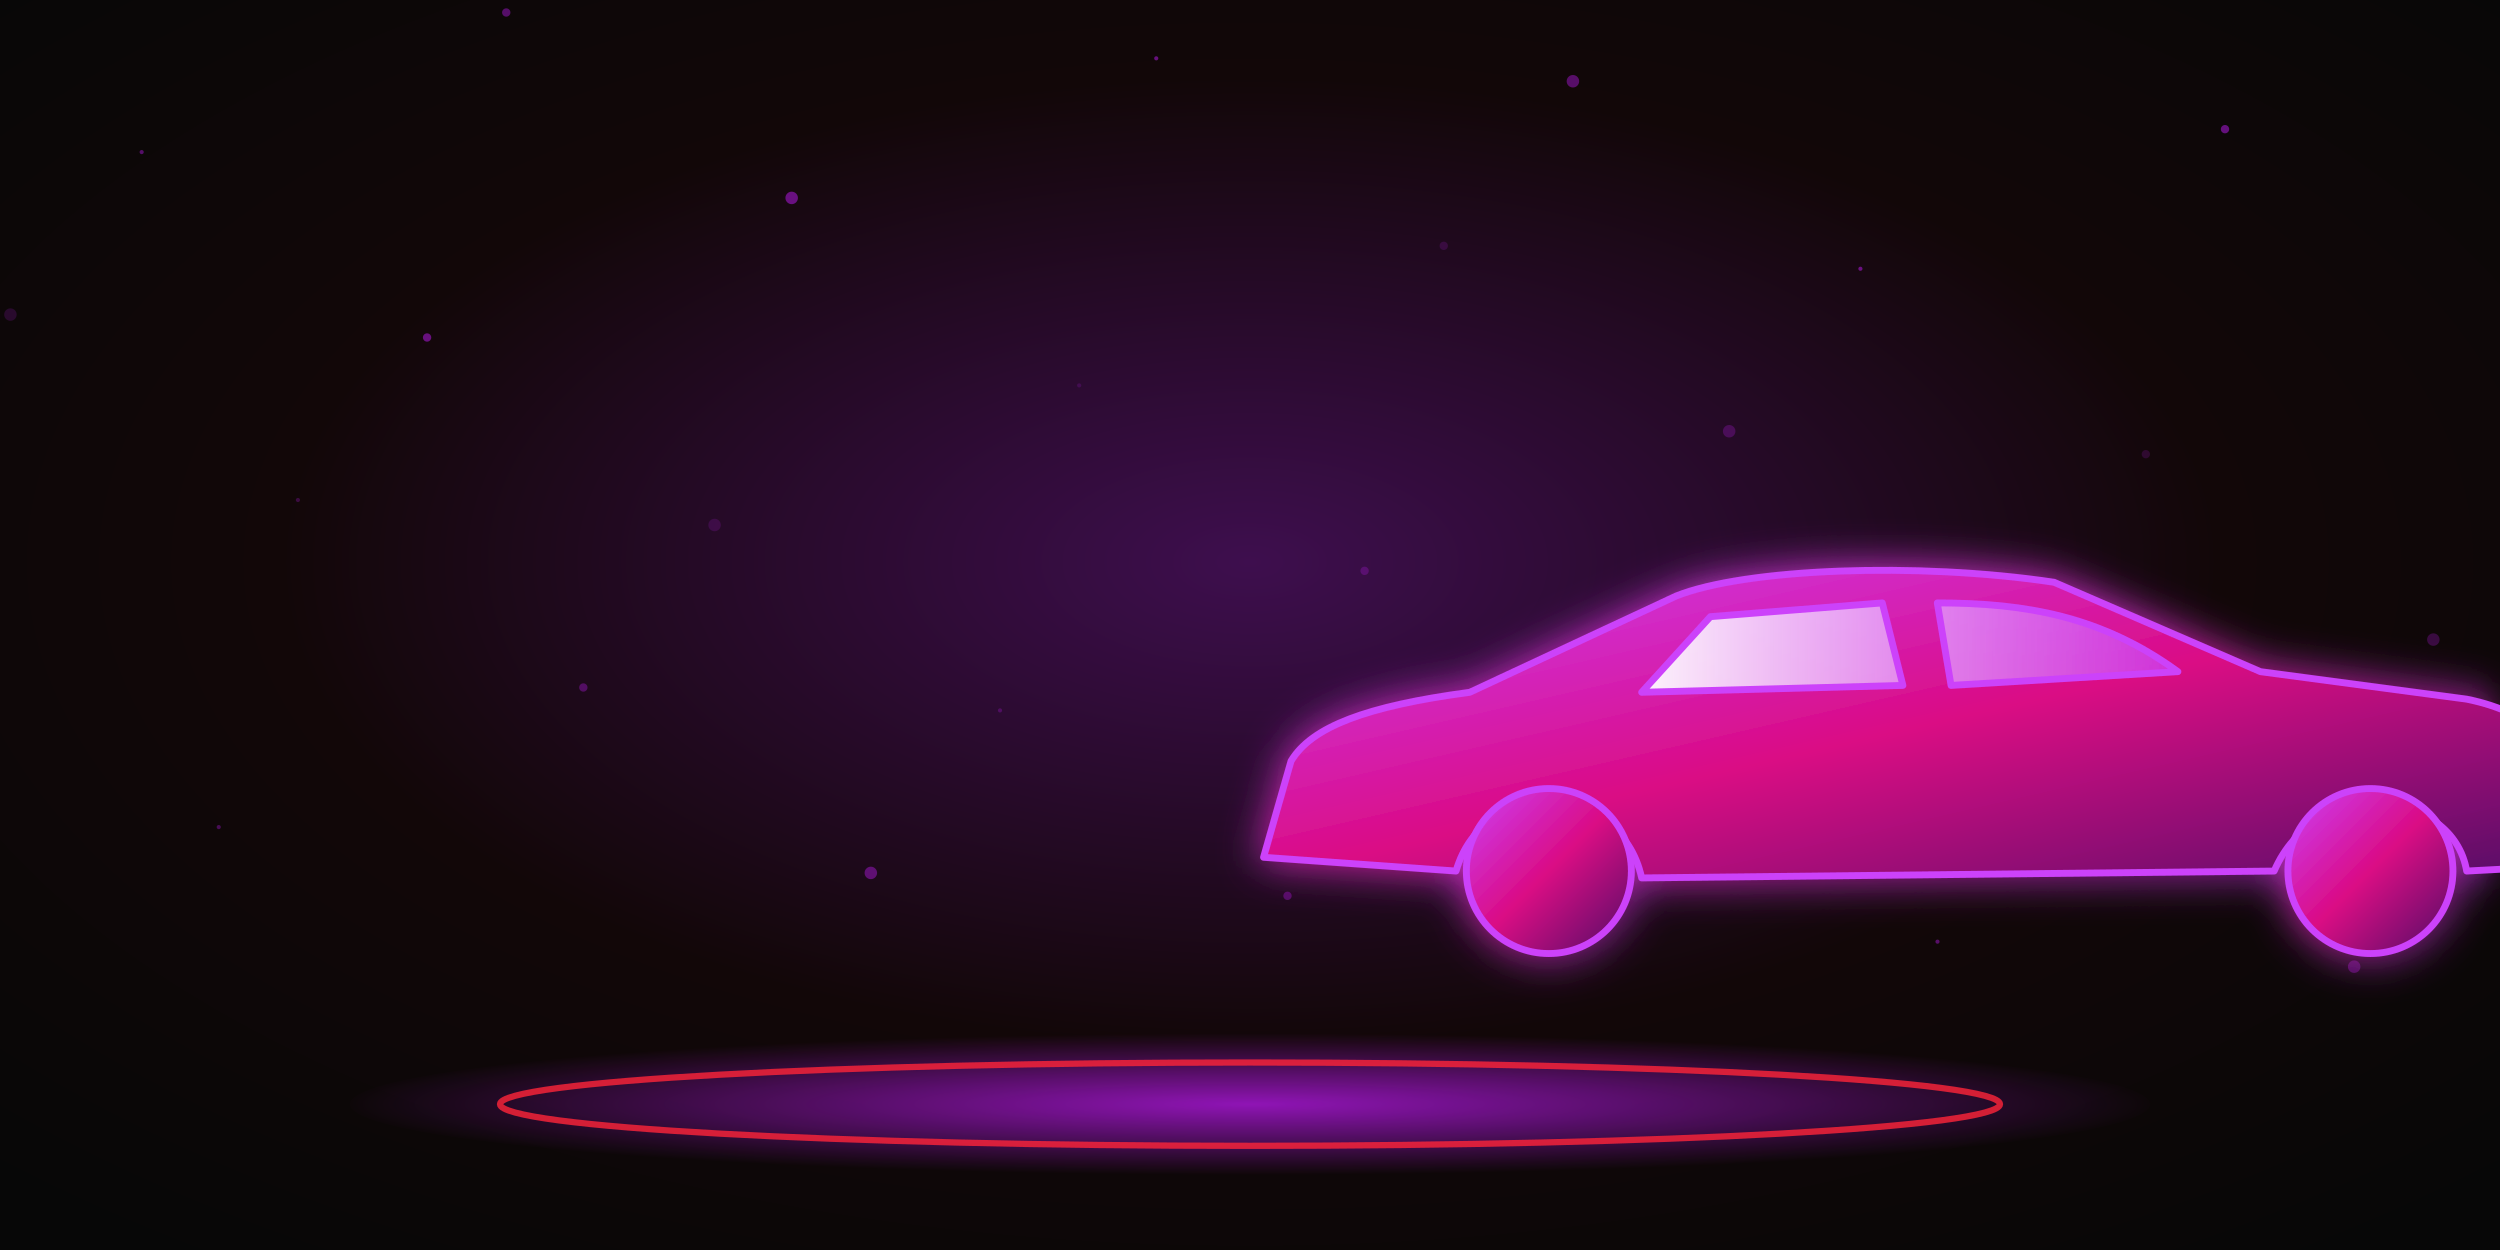
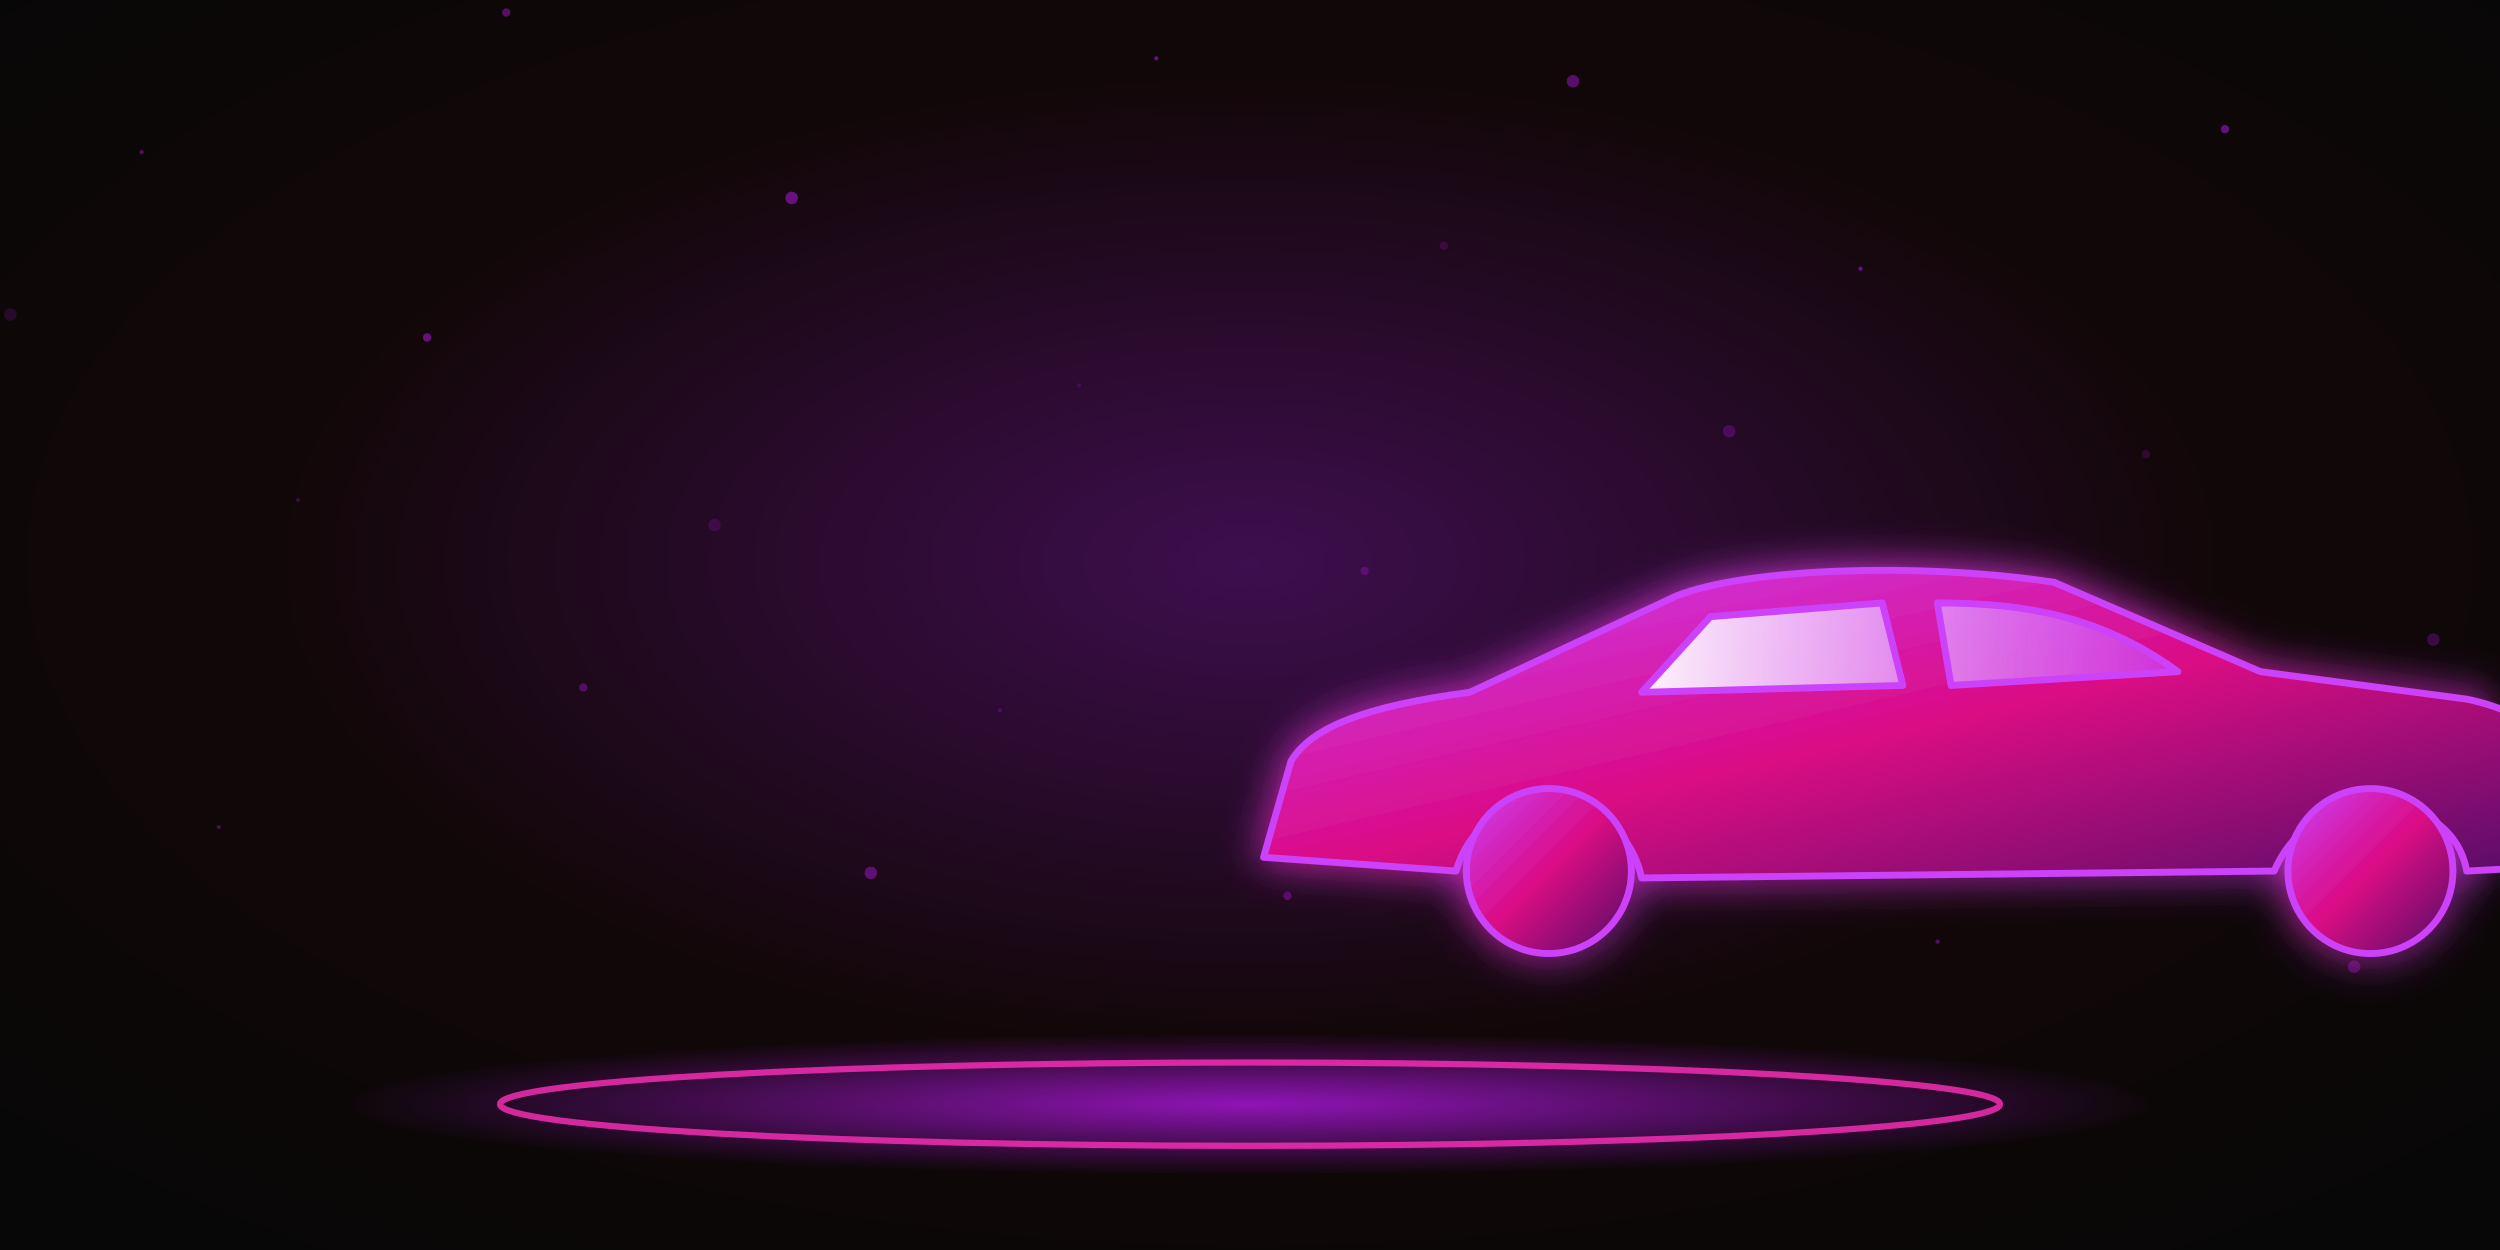
<svg xmlns="http://www.w3.org/2000/svg" viewBox="0 0 1200 600" role="img" aria-label="promotional artwork">
  <defs>
    <radialGradient id="bg" cx="50%" cy="45%" r="70%">
      <stop offset="0" stop-color="hsl(285 70% 18%)" />
      <stop offset=".55" stop-color="#120708" />
      <stop offset="1" stop-color="#070707" />
    </radialGradient>
    <linearGradient id="body" x1="0" y1="0" x2="1" y2="1">
      <stop offset="0" stop-color="hsl(285 95% 62%)" />
      <stop offset=".5" stop-color="hsl(325 90% 45%)" />
      <stop offset="1" stop-color="hsl(285 80% 22%)" />
    </linearGradient>
    <linearGradient id="visor" x1="0" y1="0" x2="1" y2="0">
      <stop offset="0" stop-color="#fff" stop-opacity=".95" />
      <stop offset="1" stop-color="hsl(285 95% 62%)" stop-opacity=".7" />
    </linearGradient>
    <radialGradient id="pad" cx="50%" cy="50%" r="50%">
      <stop offset="0" stop-color="hsl(285 100% 55%)" stop-opacity=".7" />
      <stop offset="1" stop-color="hsl(285 100% 55%)" stop-opacity="0" />
    </radialGradient>
    <filter id="glow" x="-30%" y="-30%" width="160%" height="160%">
      <feGaussianBlur stdDeviation="10" result="b" />
      <feMerge>
        <feMergeNode in="b" />
        <feMergeNode in="SourceGraphic" />
      </feMerge>
    </filter>
  </defs>
  <rect width="1200" height="600" fill="url(#bg)" />
  <circle cx="855" cy="285" r="1" fill="hsl(285 100% 55%)" opacity="0.15" />
  <circle cx="993" cy="374" r="2" fill="hsl(285 100% 55%)" opacity="0.23" />
  <circle cx="1130" cy="464" r="3" fill="hsl(285 100% 55%)" opacity="0.31" />
  <circle cx="68" cy="73" r="1" fill="hsl(285 100% 55%)" opacity="0.39" />
  <circle cx="205" cy="162" r="2" fill="hsl(285 100% 55%)" opacity="0.47" />
  <circle cx="343" cy="252" r="3" fill="hsl(285 100% 55%)" opacity="0.15" />
  <circle cx="480" cy="341" r="1" fill="hsl(285 100% 55%)" opacity="0.23" />
  <circle cx="618" cy="430" r="2" fill="hsl(285 100% 55%)" opacity="0.31" />
  <circle cx="755" cy="39" r="3" fill="hsl(285 100% 55%)" opacity="0.39" />
  <circle cx="893" cy="129" r="1" fill="hsl(285 100% 55%)" opacity="0.47" />
  <circle cx="1030" cy="218" r="2" fill="hsl(285 100% 55%)" opacity="0.15" />
  <circle cx="1168" cy="307" r="3" fill="hsl(285 100% 55%)" opacity="0.23" />
  <circle cx="105" cy="397" r="1" fill="hsl(285 100% 55%)" opacity="0.31" />
  <circle cx="243" cy="6" r="2" fill="hsl(285 100% 55%)" opacity="0.39" />
  <circle cx="380" cy="95" r="3" fill="hsl(285 100% 55%)" opacity="0.47" />
  <circle cx="518" cy="185" r="1" fill="hsl(285 100% 55%)" opacity="0.15" />
  <circle cx="655" cy="274" r="2" fill="hsl(285 100% 55%)" opacity="0.23" />
  <circle cx="793" cy="363" r="3" fill="hsl(285 100% 55%)" opacity="0.31" />
  <circle cx="930" cy="452" r="1" fill="hsl(285 100% 55%)" opacity="0.39" />
  <circle cx="1068" cy="62" r="2" fill="hsl(285 100% 55%)" opacity="0.47" />
  <circle cx="5" cy="151" r="3" fill="hsl(285 100% 55%)" opacity="0.15" />
  <circle cx="143" cy="240" r="1" fill="hsl(285 100% 55%)" opacity="0.23" />
  <circle cx="280" cy="330" r="2" fill="hsl(285 100% 55%)" opacity="0.31" />
  <circle cx="418" cy="419" r="3" fill="hsl(285 100% 55%)" opacity="0.39" />
  <circle cx="555" cy="28" r="1" fill="hsl(285 100% 55%)" opacity="0.47" />
  <circle cx="693" cy="118" r="2" fill="hsl(285 100% 55%)" opacity="0.15" />
  <circle cx="830" cy="207" r="3" fill="hsl(285 100% 55%)" opacity="0.23" />
  <circle cx="968" cy="296" r="1" fill="hsl(285 100% 55%)" opacity="0.31" />
  <ellipse cx="600" cy="530" rx="432" ry="34" fill="url(#pad)" />
-   <ellipse cx="600" cy="530" rx="360" ry="20" fill="none" stroke="#ff2438" stroke-width="3" opacity=".8" />
+   <ellipse cx="600" cy="530" rx="360" ry="20" fill="none" stroke="#ff2fb9" stroke-width="3" opacity=".8" />
  <g filter="url(#glow)" fill="url(#body)" stroke="hsl(285 95% 62%)" stroke-width="2" stroke-linejoin="round">
    <g transform="translate(590 230) scale(1.65)">
      <path d="M10 110 L18 82 C24 72 40 66 70 62 L130 34 C150 26 200 24 240 30 L300 56 L360 64 C380 68 392 80 396 96 L398 112 L360 114 C356 90 316 86 304 114 L120 116 C114 88 74 86 66 114 Z" />
      <path d="M140 40 L190 36 L196 60 L120 62 Z M206 36 C232 36 254 40 276 56 L210 60 Z" fill="url(#visor)" />
      <circle cx="93" cy="114" r="24" />
      <circle cx="332" cy="114" r="24" />
    </g>
  </g>
</svg>
